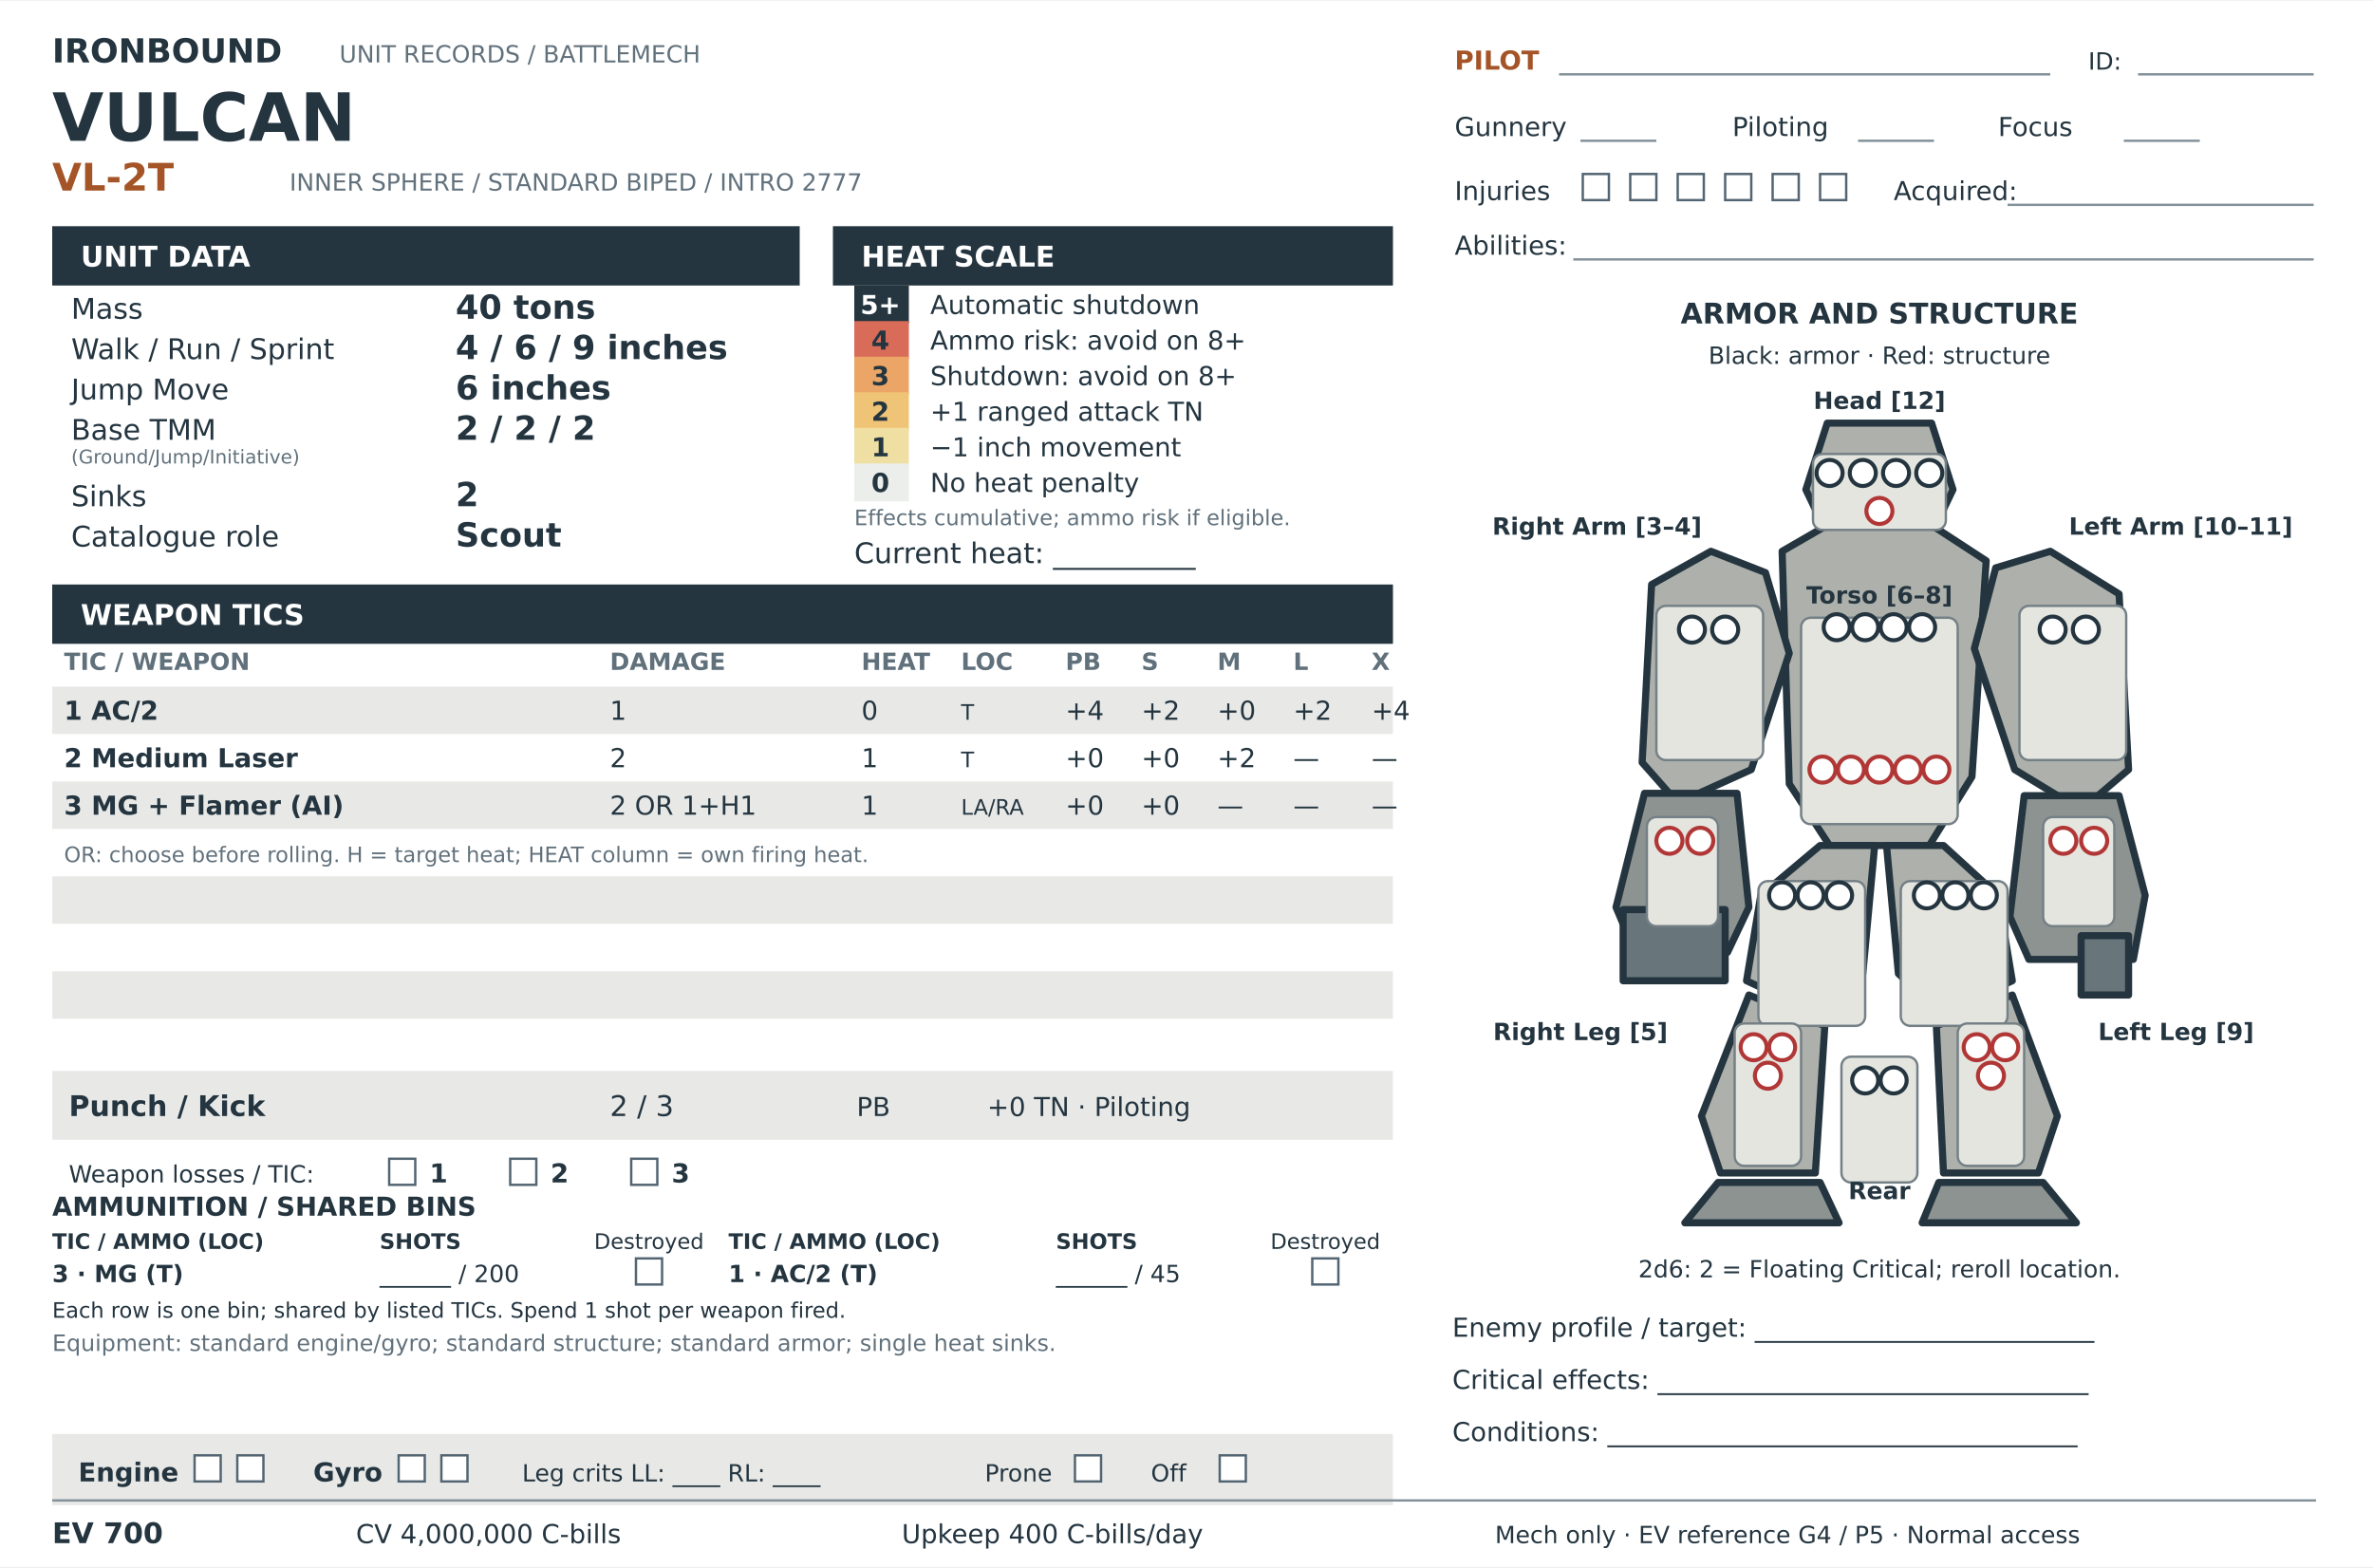
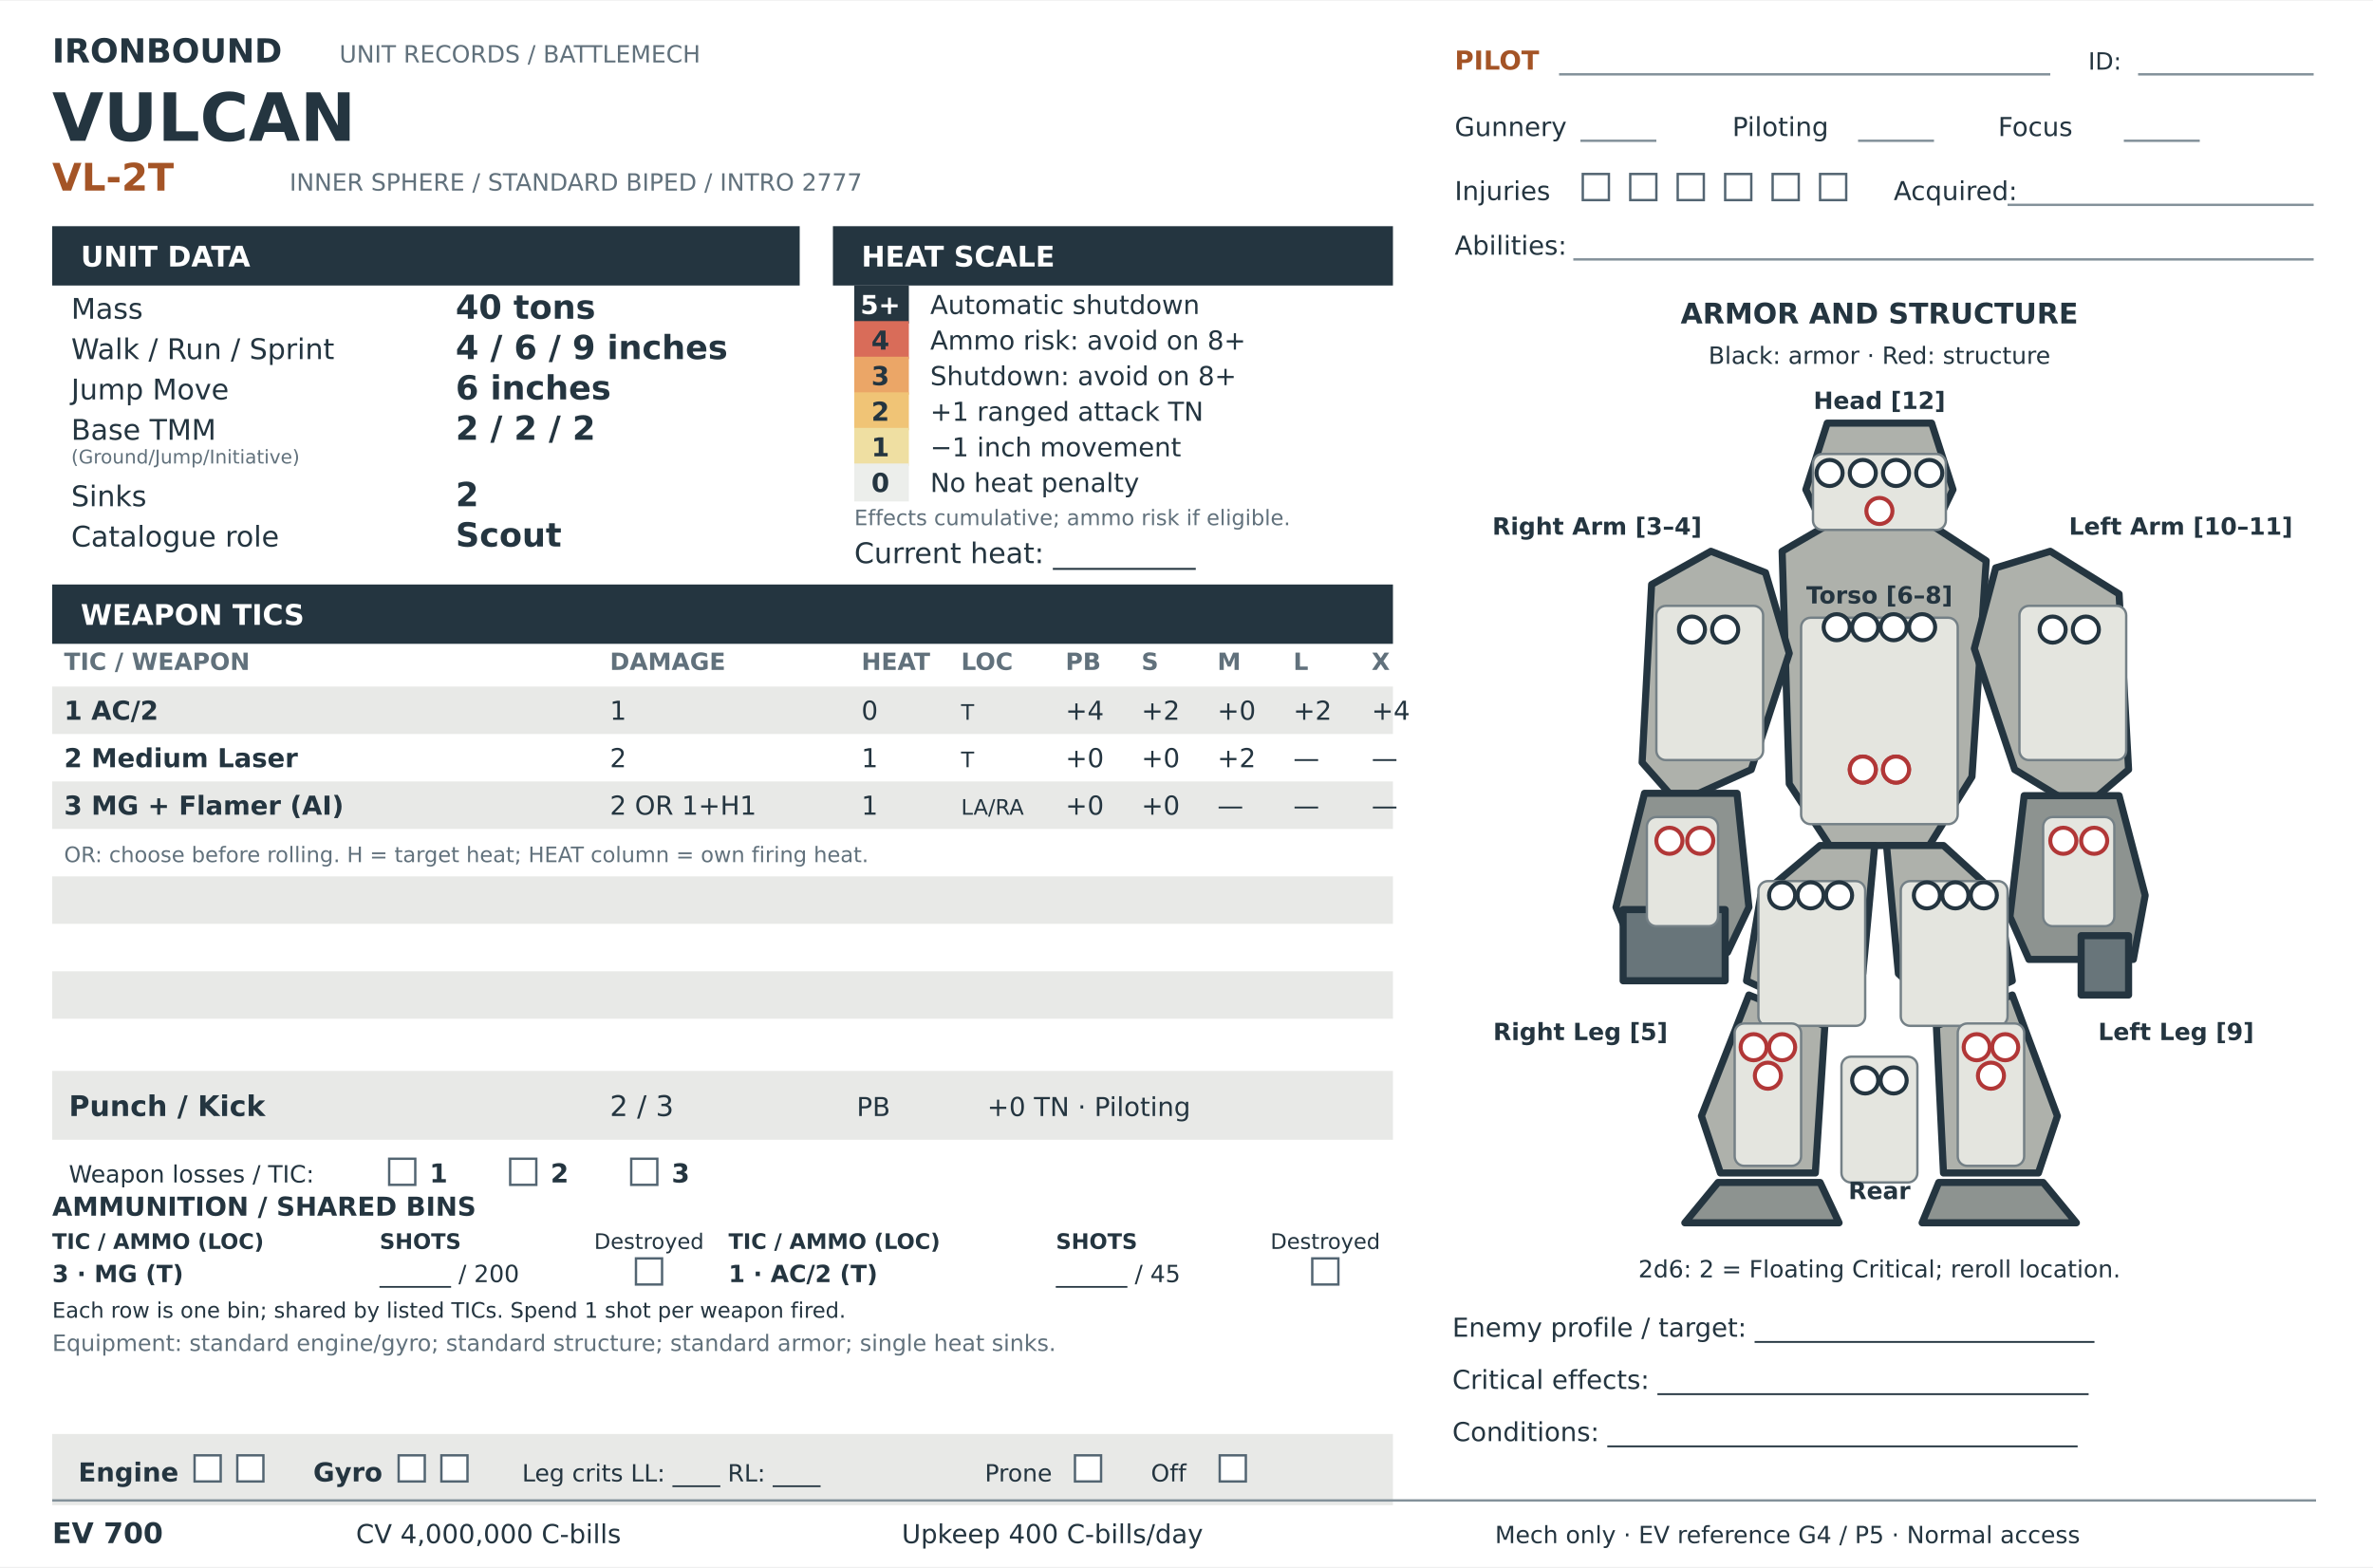
<svg xmlns="http://www.w3.org/2000/svg" width="277mm" height="183mm" viewBox="0 0 1000 660" role="img" aria-labelledby="title desc">
  <g font-family="Arial, Helvetica, sans-serif">
    <rect x="0" y="0" width="1000" height="660" rx="0" fill="#fff" stroke="none" />
    <text x="22" y="26" font-family="DejaVu Sans, Arial, sans-serif" font-size="14" font-weight="bold" fill="#243540" text-anchor="start">IRONBOUND</text>
    <text x="143" y="26" font-family="DejaVu Sans, Arial, sans-serif" font-size="10" fill="#61717c" text-anchor="start">UNIT RECORDS / BATTLEMECH</text>
    <text x="22" y="59" font-family="DejaVu Sans, Arial, sans-serif" font-size="28" font-weight="bold" fill="#243540" text-anchor="start">VULCAN</text>
    <text x="22" y="80" font-family="DejaVu Sans, Arial, sans-serif" font-size="16" font-weight="bold" fill="#a45426" text-anchor="start">VL-2T</text>
    <text x="122" y="80" font-family="DejaVu Sans, Arial, sans-serif" font-size="10" fill="#61717c" text-anchor="start">INNER SPHERE / STANDARD BIPED / INTRO 2777</text>
    <text x="613" y="29" font-family="DejaVu Sans, Arial, sans-serif" font-size="11" font-weight="bold" fill="#a45426" text-anchor="start">PILOT</text>
    <path d="M657 31H864" fill="none" stroke="#83919a" />
    <text x="880" y="29" font-family="DejaVu Sans, Arial, sans-serif" font-size="10" fill="#243540" text-anchor="start">ID:</text>
    <path d="M901 31H975" fill="none" stroke="#83919a" />
    <text x="613" y="57" font-family="DejaVu Sans, Arial, sans-serif" font-size="11" fill="#243540" text-anchor="start">Gunnery</text>
    <path d="M666 59H698" fill="none" stroke="#83919a" />
    <text x="730" y="57" font-family="DejaVu Sans, Arial, sans-serif" font-size="11" fill="#243540" text-anchor="start">Piloting</text>
    <path d="M783 59H815" fill="none" stroke="#83919a" />
    <text x="842" y="57" font-family="DejaVu Sans, Arial, sans-serif" font-size="11" fill="#243540" text-anchor="start">Focus</text>
    <path d="M895 59H927" fill="none" stroke="#83919a" />
    <text x="613" y="84" font-family="DejaVu Sans, Arial, sans-serif" font-size="11" fill="#243540" text-anchor="start">Injuries</text>
    <rect x="667" y="73" width="11" height="11" rx="0" fill="#fff" stroke="#536572" />
    <rect x="687" y="73" width="11" height="11" rx="0" fill="#fff" stroke="#536572" />
    <rect x="707" y="73" width="11" height="11" rx="0" fill="#fff" stroke="#536572" />
    <rect x="727" y="73" width="11" height="11" rx="0" fill="#fff" stroke="#536572" />
    <rect x="747" y="73" width="11" height="11" rx="0" fill="#fff" stroke="#536572" />
    <rect x="767" y="73" width="11" height="11" rx="0" fill="#fff" stroke="#536572" />
    <text x="798" y="84" font-family="DejaVu Sans, Arial, sans-serif" font-size="11" fill="#243540" text-anchor="start">Acquired:</text>
    <path d="M846 86H975" fill="none" stroke="#83919a" />
    <text x="613" y="107" font-family="DejaVu Sans, Arial, sans-serif" font-size="11" fill="#243540" text-anchor="start">Abilities:</text>
    <path d="M663 109H975" fill="none" stroke="#83919a" />
    <rect x="22" y="95" width="315" height="25" rx="0" fill="#243540" stroke="none" />
    <text x="34" y="112" font-family="DejaVu Sans, Arial, sans-serif" font-size="12" font-weight="bold" fill="#fff" text-anchor="start">UNIT DATA</text>
    <rect x="351" y="95" width="236" height="25" rx="0" fill="#243540" stroke="none" />
    <text x="363" y="112" font-family="DejaVu Sans, Arial, sans-serif" font-size="12" font-weight="bold" fill="#fff" text-anchor="start">HEAT SCALE</text>
    <text x="30" y="134" font-family="DejaVu Sans, Arial, sans-serif" font-size="12" fill="#243540" text-anchor="start">Mass</text>
    <text x="192" y="134" font-family="DejaVu Sans, Arial, sans-serif" font-size="14" font-weight="bold" fill="#243540" text-anchor="start">40 tons</text>
    <text x="30" y="151" font-family="DejaVu Sans, Arial, sans-serif" font-size="12" fill="#243540" text-anchor="start">Walk / Run / Sprint</text>
    <text x="192" y="151" font-family="DejaVu Sans, Arial, sans-serif" font-size="14" font-weight="bold" fill="#243540" text-anchor="start">4 / 6 / 9 inches</text>
    <text x="30" y="168" font-family="DejaVu Sans, Arial, sans-serif" font-size="12" fill="#243540" text-anchor="start">Jump Move</text>
    <text x="192" y="168" font-family="DejaVu Sans, Arial, sans-serif" font-size="14" font-weight="bold" fill="#243540" text-anchor="start">6 inches</text>
    <text x="30" y="185" font-family="DejaVu Sans, Arial, sans-serif" font-size="12" fill="#243540" text-anchor="start">Base TMM</text>
    <text x="30" y="195" font-family="DejaVu Sans, Arial, sans-serif" font-size="8" fill="#61717c" text-anchor="start">(Ground/Jump/Initiative)</text>
    <text x="192" y="185" font-family="DejaVu Sans, Arial, sans-serif" font-size="14" font-weight="bold" fill="#243540" text-anchor="start">2 / 2 / 2</text>
    <text x="30" y="213" font-family="DejaVu Sans, Arial, sans-serif" font-size="12" fill="#243540" text-anchor="start">Sinks</text>
    <text x="192" y="213" font-family="DejaVu Sans, Arial, sans-serif" font-size="14" font-weight="bold" fill="#243540" text-anchor="start">2</text>
    <text x="30" y="230" font-family="DejaVu Sans, Arial, sans-serif" font-size="12" fill="#243540" text-anchor="start">Catalogue role</text>
    <text x="192" y="230" font-family="DejaVu Sans, Arial, sans-serif" font-size="14" font-weight="bold" fill="#243540" text-anchor="start">Scout</text>
    <rect x="360" y="120" width="23" height="16" rx="0" fill="#263640" stroke="none" />
    <text x="371" y="132" font-family="DejaVu Sans, Arial, sans-serif" font-size="11" font-weight="bold" fill="#fff" text-anchor="middle">5+</text>
    <text x="392" y="132" font-family="DejaVu Sans, Arial, sans-serif" font-size="11" fill="#243540" text-anchor="start">Automatic shutdown</text>
    <rect x="360" y="135" width="23" height="16" rx="0" fill="#d96c59" stroke="none" />
    <text x="371" y="147" font-family="DejaVu Sans, Arial, sans-serif" font-size="11" font-weight="bold" fill="#243540" text-anchor="middle">4</text>
    <text x="392" y="147" font-family="DejaVu Sans, Arial, sans-serif" font-size="11" fill="#243540" text-anchor="start">Ammo risk: avoid on 8+</text>
    <rect x="360" y="150" width="23" height="16" rx="0" fill="#eba667" stroke="none" />
    <text x="371" y="162" font-family="DejaVu Sans, Arial, sans-serif" font-size="11" font-weight="bold" fill="#243540" text-anchor="middle">3</text>
    <text x="392" y="162" font-family="DejaVu Sans, Arial, sans-serif" font-size="11" fill="#243540" text-anchor="start">Shutdown: avoid on 8+</text>
    <rect x="360" y="165" width="23" height="16" rx="0" fill="#f0c476" stroke="none" />
    <text x="371" y="177" font-family="DejaVu Sans, Arial, sans-serif" font-size="11" font-weight="bold" fill="#243540" text-anchor="middle">2</text>
    <text x="392" y="177" font-family="DejaVu Sans, Arial, sans-serif" font-size="11" fill="#243540" text-anchor="start">+1 ranged attack TN</text>
    <rect x="360" y="180" width="23" height="16" rx="0" fill="#efdfa2" stroke="none" />
    <text x="371" y="192" font-family="DejaVu Sans, Arial, sans-serif" font-size="11" font-weight="bold" fill="#243540" text-anchor="middle">1</text>
    <text x="392" y="192" font-family="DejaVu Sans, Arial, sans-serif" font-size="11" fill="#243540" text-anchor="start">−1 inch movement</text>
    <rect x="360" y="195" width="23" height="16" rx="0" fill="#eceeeb" stroke="none" />
    <text x="371" y="207" font-family="DejaVu Sans, Arial, sans-serif" font-size="11" font-weight="bold" fill="#243540" text-anchor="middle">0</text>
    <text x="392" y="207" font-family="DejaVu Sans, Arial, sans-serif" font-size="11" fill="#243540" text-anchor="start">No heat penalty</text>
    <text x="360" y="221" font-family="DejaVu Sans, Arial, sans-serif" font-size="9" fill="#61717c" text-anchor="start">Effects cumulative; ammo risk if eligible.</text>
    <text x="360" y="237" font-family="DejaVu Sans, Arial, sans-serif" font-size="12" fill="#243540" text-anchor="start">Current heat: __________</text>
    <rect x="22" y="246" width="565" height="25" rx="0" fill="#243540" stroke="none" />
    <text x="34" y="263" font-family="DejaVu Sans, Arial, sans-serif" font-size="12" font-weight="bold" fill="#fff" text-anchor="start">WEAPON TICS</text>
    <text x="27" y="282" font-family="DejaVu Sans, Arial, sans-serif" font-size="10" font-weight="bold" fill="#61717c" text-anchor="start">TIC / WEAPON</text>
    <text x="257" y="282" font-family="DejaVu Sans, Arial, sans-serif" font-size="10" font-weight="bold" fill="#61717c" text-anchor="start">DAMAGE</text>
    <text x="363" y="282" font-family="DejaVu Sans, Arial, sans-serif" font-size="10" font-weight="bold" fill="#61717c" text-anchor="start">HEAT</text>
    <text x="405" y="282" font-family="DejaVu Sans, Arial, sans-serif" font-size="10" font-weight="bold" fill="#61717c" text-anchor="start">LOC</text>
    <text x="449" y="282" font-family="DejaVu Sans, Arial, sans-serif" font-size="10" font-weight="bold" fill="#61717c" text-anchor="start">PB</text>
    <text x="481" y="282" font-family="DejaVu Sans, Arial, sans-serif" font-size="10" font-weight="bold" fill="#61717c" text-anchor="start">S</text>
    <text x="513" y="282" font-family="DejaVu Sans, Arial, sans-serif" font-size="10" font-weight="bold" fill="#61717c" text-anchor="start">M</text>
    <text x="545" y="282" font-family="DejaVu Sans, Arial, sans-serif" font-size="10" font-weight="bold" fill="#61717c" text-anchor="start">L</text>
    <text x="578" y="282" font-family="DejaVu Sans, Arial, sans-serif" font-size="10" font-weight="bold" fill="#61717c" text-anchor="start">X</text>
    <rect x="22" y="289" width="565" height="20" rx="0" fill="#e8e9e7" stroke="none" />
    <text x="27" y="303" font-family="DejaVu Sans, Arial, sans-serif" font-size="11" fill="#243540" text-anchor="start" font-weight="bold">1  AC/2</text>
    <text x="257" y="303" font-family="DejaVu Sans, Arial, sans-serif" font-size="11" fill="#243540" text-anchor="start">1</text>
    <text x="363" y="303" font-family="DejaVu Sans, Arial, sans-serif" font-size="11" fill="#243540" text-anchor="start">0</text>
    <text x="405" y="303" font-family="DejaVu Sans, Arial, sans-serif" font-size="9" fill="#243540" text-anchor="start">T</text>
    <text x="449" y="303" font-family="DejaVu Sans, Arial, sans-serif" font-size="11" fill="#243540" text-anchor="start">+4</text>
    <text x="481" y="303" font-family="DejaVu Sans, Arial, sans-serif" font-size="11" fill="#243540" text-anchor="start">+2</text>
    <text x="513" y="303" font-family="DejaVu Sans, Arial, sans-serif" font-size="11" fill="#243540" text-anchor="start">+0</text>
    <text x="545" y="303" font-family="DejaVu Sans, Arial, sans-serif" font-size="11" fill="#243540" text-anchor="start">+2</text>
    <text x="578" y="303" font-family="DejaVu Sans, Arial, sans-serif" font-size="11" fill="#243540" text-anchor="start">+4</text>
    <text x="27" y="323" font-family="DejaVu Sans, Arial, sans-serif" font-size="11" fill="#243540" text-anchor="start" font-weight="bold">2  Medium Laser</text>
    <text x="257" y="323" font-family="DejaVu Sans, Arial, sans-serif" font-size="11" fill="#243540" text-anchor="start">2</text>
    <text x="363" y="323" font-family="DejaVu Sans, Arial, sans-serif" font-size="11" fill="#243540" text-anchor="start">1</text>
    <text x="405" y="323" font-family="DejaVu Sans, Arial, sans-serif" font-size="9" fill="#243540" text-anchor="start">T</text>
    <text x="449" y="323" font-family="DejaVu Sans, Arial, sans-serif" font-size="11" fill="#243540" text-anchor="start">+0</text>
    <text x="481" y="323" font-family="DejaVu Sans, Arial, sans-serif" font-size="11" fill="#243540" text-anchor="start">+0</text>
    <text x="513" y="323" font-family="DejaVu Sans, Arial, sans-serif" font-size="11" fill="#243540" text-anchor="start">+2</text>
    <text x="545" y="323" font-family="DejaVu Sans, Arial, sans-serif" font-size="11" fill="#243540" text-anchor="start">—</text>
    <text x="578" y="323" font-family="DejaVu Sans, Arial, sans-serif" font-size="11" fill="#243540" text-anchor="start">—</text>
    <rect x="22" y="329" width="565" height="20" rx="0" fill="#e8e9e7" stroke="none" />
    <text x="27" y="343" font-family="DejaVu Sans, Arial, sans-serif" font-size="11" fill="#243540" text-anchor="start" font-weight="bold">3  MG + Flamer (AI)</text>
    <text x="257" y="343" font-family="DejaVu Sans, Arial, sans-serif" font-size="11" fill="#243540" text-anchor="start">2 OR 1+H1</text>
    <text x="363" y="343" font-family="DejaVu Sans, Arial, sans-serif" font-size="11" fill="#243540" text-anchor="start">1</text>
    <text x="405" y="343" font-family="DejaVu Sans, Arial, sans-serif" font-size="9" fill="#243540" text-anchor="start">LA/RA</text>
    <text x="449" y="343" font-family="DejaVu Sans, Arial, sans-serif" font-size="11" fill="#243540" text-anchor="start">+0</text>
    <text x="481" y="343" font-family="DejaVu Sans, Arial, sans-serif" font-size="11" fill="#243540" text-anchor="start">+0</text>
    <text x="513" y="343" font-family="DejaVu Sans, Arial, sans-serif" font-size="11" fill="#243540" text-anchor="start">—</text>
    <text x="545" y="343" font-family="DejaVu Sans, Arial, sans-serif" font-size="11" fill="#243540" text-anchor="start">—</text>
    <text x="578" y="343" font-family="DejaVu Sans, Arial, sans-serif" font-size="11" fill="#243540" text-anchor="start">—</text>
    <text x="27" y="363" font-family="DejaVu Sans, Arial, sans-serif" font-size="11" fill="#243540" text-anchor="start" font-weight="bold" />
    <text x="257" y="363" font-family="DejaVu Sans, Arial, sans-serif" font-size="11" fill="#243540" text-anchor="start" />
    <text x="363" y="363" font-family="DejaVu Sans, Arial, sans-serif" font-size="11" fill="#243540" text-anchor="start" />
    <text x="405" y="363" font-family="DejaVu Sans, Arial, sans-serif" font-size="9" fill="#243540" text-anchor="start" />
    <text x="449" y="363" font-family="DejaVu Sans, Arial, sans-serif" font-size="11" fill="#243540" text-anchor="start" />
    <text x="481" y="363" font-family="DejaVu Sans, Arial, sans-serif" font-size="11" fill="#243540" text-anchor="start" />
    <text x="513" y="363" font-family="DejaVu Sans, Arial, sans-serif" font-size="11" fill="#243540" text-anchor="start" />
    <text x="545" y="363" font-family="DejaVu Sans, Arial, sans-serif" font-size="11" fill="#243540" text-anchor="start" />
    <text x="578" y="363" font-family="DejaVu Sans, Arial, sans-serif" font-size="11" fill="#243540" text-anchor="start" />
    <rect x="22" y="369" width="565" height="20" rx="0" fill="#e8e9e7" stroke="none" />
    <text x="27" y="383" font-family="DejaVu Sans, Arial, sans-serif" font-size="11" fill="#243540" text-anchor="start" font-weight="bold" />
    <text x="257" y="383" font-family="DejaVu Sans, Arial, sans-serif" font-size="11" fill="#243540" text-anchor="start" />
    <text x="363" y="383" font-family="DejaVu Sans, Arial, sans-serif" font-size="11" fill="#243540" text-anchor="start" />
    <text x="405" y="383" font-family="DejaVu Sans, Arial, sans-serif" font-size="9" fill="#243540" text-anchor="start" />
    <text x="449" y="383" font-family="DejaVu Sans, Arial, sans-serif" font-size="11" fill="#243540" text-anchor="start" />
    <text x="481" y="383" font-family="DejaVu Sans, Arial, sans-serif" font-size="11" fill="#243540" text-anchor="start" />
    <text x="513" y="383" font-family="DejaVu Sans, Arial, sans-serif" font-size="11" fill="#243540" text-anchor="start" />
    <text x="545" y="383" font-family="DejaVu Sans, Arial, sans-serif" font-size="11" fill="#243540" text-anchor="start" />
    <text x="578" y="383" font-family="DejaVu Sans, Arial, sans-serif" font-size="11" fill="#243540" text-anchor="start" />
    <text x="27" y="403" font-family="DejaVu Sans, Arial, sans-serif" font-size="11" fill="#243540" text-anchor="start" font-weight="bold" />
    <text x="257" y="403" font-family="DejaVu Sans, Arial, sans-serif" font-size="11" fill="#243540" text-anchor="start" />
    <text x="363" y="403" font-family="DejaVu Sans, Arial, sans-serif" font-size="11" fill="#243540" text-anchor="start" />
    <text x="405" y="403" font-family="DejaVu Sans, Arial, sans-serif" font-size="9" fill="#243540" text-anchor="start" />
    <text x="449" y="403" font-family="DejaVu Sans, Arial, sans-serif" font-size="11" fill="#243540" text-anchor="start" />
    <text x="481" y="403" font-family="DejaVu Sans, Arial, sans-serif" font-size="11" fill="#243540" text-anchor="start" />
    <text x="513" y="403" font-family="DejaVu Sans, Arial, sans-serif" font-size="11" fill="#243540" text-anchor="start" />
    <text x="545" y="403" font-family="DejaVu Sans, Arial, sans-serif" font-size="11" fill="#243540" text-anchor="start" />
    <text x="578" y="403" font-family="DejaVu Sans, Arial, sans-serif" font-size="11" fill="#243540" text-anchor="start" />
    <rect x="22" y="409" width="565" height="20" rx="0" fill="#e8e9e7" stroke="none" />
    <text x="27" y="423" font-family="DejaVu Sans, Arial, sans-serif" font-size="11" fill="#243540" text-anchor="start" font-weight="bold" />
    <text x="257" y="423" font-family="DejaVu Sans, Arial, sans-serif" font-size="11" fill="#243540" text-anchor="start" />
    <text x="363" y="423" font-family="DejaVu Sans, Arial, sans-serif" font-size="11" fill="#243540" text-anchor="start" />
    <text x="405" y="423" font-family="DejaVu Sans, Arial, sans-serif" font-size="9" fill="#243540" text-anchor="start" />
    <text x="449" y="423" font-family="DejaVu Sans, Arial, sans-serif" font-size="11" fill="#243540" text-anchor="start" />
    <text x="481" y="423" font-family="DejaVu Sans, Arial, sans-serif" font-size="11" fill="#243540" text-anchor="start" />
    <text x="513" y="423" font-family="DejaVu Sans, Arial, sans-serif" font-size="11" fill="#243540" text-anchor="start" />
    <text x="545" y="423" font-family="DejaVu Sans, Arial, sans-serif" font-size="11" fill="#243540" text-anchor="start" />
    <text x="578" y="423" font-family="DejaVu Sans, Arial, sans-serif" font-size="11" fill="#243540" text-anchor="start" />
    <text x="27" y="443" font-family="DejaVu Sans, Arial, sans-serif" font-size="11" fill="#243540" text-anchor="start" font-weight="bold" />
    <text x="257" y="443" font-family="DejaVu Sans, Arial, sans-serif" font-size="11" fill="#243540" text-anchor="start" />
    <text x="363" y="443" font-family="DejaVu Sans, Arial, sans-serif" font-size="11" fill="#243540" text-anchor="start" />
    <text x="405" y="443" font-family="DejaVu Sans, Arial, sans-serif" font-size="9" fill="#243540" text-anchor="start" />
    <text x="449" y="443" font-family="DejaVu Sans, Arial, sans-serif" font-size="11" fill="#243540" text-anchor="start" />
    <text x="481" y="443" font-family="DejaVu Sans, Arial, sans-serif" font-size="11" fill="#243540" text-anchor="start" />
    <text x="513" y="443" font-family="DejaVu Sans, Arial, sans-serif" font-size="11" fill="#243540" text-anchor="start" />
    <text x="545" y="443" font-family="DejaVu Sans, Arial, sans-serif" font-size="11" fill="#243540" text-anchor="start" />
    <text x="578" y="443" font-family="DejaVu Sans, Arial, sans-serif" font-size="11" fill="#243540" text-anchor="start" />
    <rect x="22" y="451" width="565" height="29" rx="0" fill="#e8e9e7" stroke="none" />
    <text x="29" y="470" font-family="DejaVu Sans, Arial, sans-serif" font-size="12" font-weight="bold" fill="#243540" text-anchor="start">Punch / Kick</text>
    <text x="257" y="470" font-family="DejaVu Sans, Arial, sans-serif" font-size="12" fill="#243540" text-anchor="start">2 / 3</text>
    <text x="361" y="470" font-family="DejaVu Sans, Arial, sans-serif" font-size="11" fill="#243540" text-anchor="start">PB</text>
    <text x="416" y="470" font-family="DejaVu Sans, Arial, sans-serif" font-size="11" fill="#243540" text-anchor="start">+0 TN · Piloting</text>
    <rect x="22" y="604" width="565" height="30" rx="0" fill="#e8e9e7" stroke="none" />
    <text x="33" y="624" font-family="DejaVu Sans, Arial, sans-serif" font-size="11" font-weight="bold" fill="#243540" text-anchor="start">Engine</text>
    <rect x="82" y="613" width="11" height="11" rx="0" fill="#fff" stroke="#536572" />
    <rect x="100" y="613" width="11" height="11" rx="0" fill="#fff" stroke="#536572" />
    <text x="132" y="624" font-family="DejaVu Sans, Arial, sans-serif" font-size="11" font-weight="bold" fill="#243540" text-anchor="start">Gyro</text>
    <rect x="168" y="613" width="11" height="11" rx="0" fill="#fff" stroke="#536572" />
    <rect x="186" y="613" width="11" height="11" rx="0" fill="#fff" stroke="#536572" />
    <text x="220" y="624" font-family="DejaVu Sans, Arial, sans-serif" font-size="10" fill="#243540" text-anchor="start">Leg crits  LL: ____  RL: ____</text>
    <text x="415" y="624" font-family="DejaVu Sans, Arial, sans-serif" font-size="10" fill="#243540" text-anchor="start">Prone</text>
    <rect x="453" y="613" width="11" height="11" rx="0" fill="#fff" stroke="#536572" />
    <text x="485" y="624" font-family="DejaVu Sans, Arial, sans-serif" font-size="10" fill="#243540" text-anchor="start">Off</text>
    <rect x="514" y="613" width="11" height="11" rx="0" fill="#fff" stroke="#536572" />
    <g transform="translate(612 120)">
      <text x="180" y="16" font-family="DejaVu Sans, Arial, sans-serif" font-size="12" font-weight="bold" fill="#243540" text-anchor="middle">ARMOR AND STRUCTURE</text>
      <text x="180" y="33" font-family="DejaVu Sans, Arial, sans-serif" font-size="10" fill="#243540" text-anchor="middle">Black: armor · Red: structure</text>
      <path d="M158 58H202L211 86L200 109H160L149 86Z" fill="#aeb1ab" stroke="#243540" stroke-width="3" stroke-linejoin="round" />
      <path d="M139 112L158 101H202L225 116L219 207L201 236H159L142 210Z" fill="#aeb1ab" stroke="#243540" stroke-width="3" stroke-linejoin="round" />
      <path d="M132 121L109 112L84 126L80 201L95 218L126 204L142 155Z" fill="#aeb1ab" stroke="#243540" stroke-width="3" stroke-linejoin="round" />
      <path d="M229 119L252 112L281 130L285 204L265 221L237 204L220 153Z" fill="#aeb1ab" stroke="#243540" stroke-width="3" stroke-linejoin="round" />
      <path d="M81 214H120L125 262L116 281H77L69 262Z" fill="#8d9390" stroke="#243540" stroke-width="3" stroke-linejoin="round" />
      <path d="M241 215H281L292 257L287 284H243L235 266Z" fill="#8d9390" stroke="#243540" stroke-width="3" stroke-linejoin="round" />
      <path d="M72 263H115V293H72Z" fill="#68757a" stroke="#243540" stroke-width="3" stroke-linejoin="round" />
      <path d="M265 274H285V299H265Z" fill="#68757a" stroke="#243540" stroke-width="3" stroke-linejoin="round" />
      <path d="M155 236H178L173 290L154 307L124 293L130 257Z" fill="#aeb1ab" stroke="#243540" stroke-width="3" stroke-linejoin="round" />
      <path d="M183 236H207L230 257L236 293L206 307L188 290Z" fill="#aeb1ab" stroke="#243540" stroke-width="3" stroke-linejoin="round" />
      <path d="M125 299L157 312L153 374H113L105 350Z" fill="#aeb1ab" stroke="#243540" stroke-width="3" stroke-linejoin="round" />
      <path d="M204 312L236 299L255 350L247 374H207Z" fill="#aeb1ab" stroke="#243540" stroke-width="3" stroke-linejoin="round" />
      <path d="M112 378H155L163 395H98Z" fill="#8d9390" stroke="#243540" stroke-width="3" stroke-linejoin="round" />
      <path d="M205 378H249L263 395H198Z" fill="#8d9390" stroke="#243540" stroke-width="3" stroke-linejoin="round" />
      <rect x="152" y="71" width="56" height="32" rx="4" fill="#e4e5df" stroke="#748086" />
      <rect x="147" y="140" width="66" height="87" rx="4" fill="#e4e5df" stroke="#748086" />
      <rect x="86" y="135" width="45" height="65" rx="4" fill="#e4e5df" stroke="#748086" />
      <rect x="239" y="135" width="45" height="65" rx="4" fill="#e4e5df" stroke="#748086" />
      <rect x="82" y="224" width="30" height="46" rx="4" fill="#e4e5df" stroke="#748086" />
      <rect x="249" y="224" width="30" height="46" rx="4" fill="#e4e5df" stroke="#748086" />
      <rect x="129" y="251" width="45" height="61" rx="4" fill="#e4e5df" stroke="#748086" />
      <rect x="189" y="251" width="45" height="61" rx="4" fill="#e4e5df" stroke="#748086" />
      <rect x="119" y="311" width="28" height="60" rx="4" fill="#e4e5df" stroke="#748086" />
      <rect x="213" y="311" width="28" height="60" rx="4" fill="#e4e5df" stroke="#748086" />
      <rect x="164" y="325" width="32" height="53" rx="4" fill="#e4e5df" stroke="#748086" />
      <text x="180" y="52" font-family="DejaVu Sans, Arial, sans-serif" font-size="10" font-weight="bold" fill="#243540" text-anchor="middle">Head [12]</text>
      <text x="180" y="134" font-family="DejaVu Sans, Arial, sans-serif" font-size="10" font-weight="bold" fill="#243540" text-anchor="middle">Torso [6–8]</text>
      <text x="61" y="105" font-family="DejaVu Sans, Arial, sans-serif" font-size="10" font-weight="bold" fill="#243540" text-anchor="middle">Right Arm [3–4]</text>
      <text x="307" y="105" font-family="DejaVu Sans, Arial, sans-serif" font-size="10" font-weight="bold" fill="#243540" text-anchor="middle">Left Arm [10–11]</text>
      <text x="54" y="318" font-family="DejaVu Sans, Arial, sans-serif" font-size="10" font-weight="bold" fill="#243540" text-anchor="middle">Right Leg [5]</text>
      <text x="305" y="318" font-family="DejaVu Sans, Arial, sans-serif" font-size="10" font-weight="bold" fill="#243540" text-anchor="middle">Left Leg [9]</text>
      <text x="180" y="385" font-family="DejaVu Sans, Arial, sans-serif" font-size="10" font-weight="bold" fill="#243540" text-anchor="middle">Rear</text>
      <text x="180" y="418" font-family="DejaVu Sans, Arial, sans-serif" font-size="10" fill="#243540" text-anchor="middle">2d6: 2 = Floating Critical; reroll location.</text>
      <text x="0" y="443" font-family="DejaVu Sans, Arial, sans-serif" font-size="11" fill="#243540" text-anchor="start">Enemy profile / target: __________________________</text>
      <text x="0" y="465" font-family="DejaVu Sans, Arial, sans-serif" font-size="11" fill="#243540" text-anchor="start">Critical effects: _________________________________</text>
      <text x="0" y="487" font-family="DejaVu Sans, Arial, sans-serif" font-size="11" fill="#243540" text-anchor="start">Conditions: ____________________________________</text>
      <circle cx="159.0" cy="79" r="5.5" fill="#fff" stroke="#243540" stroke-width="1.7" />
      <circle cx="173.0" cy="79" r="5.5" fill="#fff" stroke="#243540" stroke-width="1.7" />
      <circle cx="187.0" cy="79" r="5.5" fill="#fff" stroke="#243540" stroke-width="1.7" />
      <circle cx="201.0" cy="79" r="5.5" fill="#fff" stroke="#243540" stroke-width="1.7" />
      <circle cx="180.0" cy="95" r="5.5" fill="#fff" stroke="#b13737" stroke-width="1.7" />
      <circle cx="162.0" cy="144" r="5.5" fill="#fff" stroke="#243540" stroke-width="1.7" />
      <circle cx="174.0" cy="144" r="5.5" fill="#fff" stroke="#243540" stroke-width="1.7" />
      <circle cx="186.0" cy="144" r="5.5" fill="#fff" stroke="#243540" stroke-width="1.7" />
      <circle cx="198.0" cy="144" r="5.5" fill="#fff" stroke="#243540" stroke-width="1.7" />
-       <circle cx="156.0" cy="204" r="5.5" fill="#fff" stroke="#b13737" stroke-width="1.7" />
-       <circle cx="168.0" cy="204" r="5.5" fill="#fff" stroke="#b13737" stroke-width="1.7" />
-       <circle cx="180.0" cy="204" r="5.5" fill="#fff" stroke="#b13737" stroke-width="1.7" />
-       <circle cx="192.0" cy="204" r="5.5" fill="#fff" stroke="#b13737" stroke-width="1.7" />
-       <circle cx="204.0" cy="204" r="5.5" fill="#fff" stroke="#b13737" stroke-width="1.7" />
+       <circle cx="173" cy="204" r="5.5" fill="#fff" stroke="#b13737" stroke-width="1.7" />
+       <circle cx="187" cy="204" r="5.5" fill="#fff" stroke="#b13737" stroke-width="1.7" />
+       <circle cx="173" cy="204" r="5.5" fill="#fff" stroke="#b13737" stroke-width="1.7" />
+       <circle cx="187" cy="204" r="5.5" fill="#fff" stroke="#b13737" stroke-width="1.7" />
      <circle cx="101.0" cy="145" r="5.5" fill="#fff" stroke="#243540" stroke-width="1.7" />
      <circle cx="115.0" cy="145" r="5.5" fill="#fff" stroke="#243540" stroke-width="1.7" />
      <circle cx="91.5" cy="234" r="5.5" fill="#fff" stroke="#b13737" stroke-width="1.7" />
      <circle cx="104.5" cy="234" r="5.5" fill="#fff" stroke="#b13737" stroke-width="1.7" />
      <circle cx="253.0" cy="145" r="5.5" fill="#fff" stroke="#243540" stroke-width="1.7" />
      <circle cx="267.0" cy="145" r="5.5" fill="#fff" stroke="#243540" stroke-width="1.7" />
      <circle cx="257.5" cy="234" r="5.5" fill="#fff" stroke="#b13737" stroke-width="1.7" />
      <circle cx="270.5" cy="234" r="5.5" fill="#fff" stroke="#b13737" stroke-width="1.7" />
      <circle cx="139.0" cy="257" r="5.5" fill="#fff" stroke="#243540" stroke-width="1.7" />
      <circle cx="151.0" cy="257" r="5.5" fill="#fff" stroke="#243540" stroke-width="1.7" />
      <circle cx="163.0" cy="257" r="5.5" fill="#fff" stroke="#243540" stroke-width="1.7" />
      <circle cx="127.0" cy="321" r="5.5" fill="#fff" stroke="#b13737" stroke-width="1.7" />
      <circle cx="139.0" cy="321" r="5.5" fill="#fff" stroke="#b13737" stroke-width="1.7" />
      <circle cx="133.0" cy="333" r="5.5" fill="#fff" stroke="#b13737" stroke-width="1.7" />
      <circle cx="200.0" cy="257" r="5.5" fill="#fff" stroke="#243540" stroke-width="1.7" />
      <circle cx="212.0" cy="257" r="5.5" fill="#fff" stroke="#243540" stroke-width="1.7" />
      <circle cx="224.0" cy="257" r="5.5" fill="#fff" stroke="#243540" stroke-width="1.7" />
      <circle cx="221.0" cy="321" r="5.5" fill="#fff" stroke="#b13737" stroke-width="1.7" />
      <circle cx="233.0" cy="321" r="5.5" fill="#fff" stroke="#b13737" stroke-width="1.7" />
      <circle cx="227.0" cy="333" r="5.5" fill="#fff" stroke="#b13737" stroke-width="1.7" />
      <circle cx="174.0" cy="335" r="5.5" fill="#fff" stroke="#243540" stroke-width="1.7" />
      <circle cx="186.0" cy="335" r="5.5" fill="#fff" stroke="#243540" stroke-width="1.7" />
    </g>
    <path d="M22 632H976" fill="none" stroke="#83919a" />
    <text x="22" y="650" font-family="DejaVu Sans, Arial, sans-serif" font-size="12" font-weight="bold" fill="#243540" text-anchor="start">EV 700</text>
    <text x="150" y="650" font-family="DejaVu Sans, Arial, sans-serif" font-size="11" fill="#243540" text-anchor="start">CV 4,000,000 C-bills</text>
    <text x="380" y="650" font-family="DejaVu Sans, Arial, sans-serif" font-size="11" fill="#243540" text-anchor="start">Upkeep 400 C-bills/day</text>
    <text x="630" y="650" font-family="DejaVu Sans, Arial, sans-serif" font-size="10" fill="#243540" text-anchor="start">Mech only · EV reference G4 / P5 · Normal access</text>
    <text x="29" y="498" font-family="DejaVu Sans, Arial, sans-serif" font-size="10" fill="#243540" text-anchor="start">Weapon losses / TIC:</text>
    <rect x="164" y="488" width="11" height="11" fill="#fff" stroke="#536572" />
    <text x="181" y="498" font-family="DejaVu Sans, Arial, sans-serif" font-size="11" fill="#243540" text-anchor="start" font-weight="bold">1</text>
    <rect x="215" y="488" width="11" height="11" fill="#fff" stroke="#536572" />
    <text x="232" y="498" font-family="DejaVu Sans, Arial, sans-serif" font-size="11" fill="#243540" text-anchor="start" font-weight="bold">2</text>
    <rect x="266" y="488" width="11" height="11" fill="#fff" stroke="#536572" />
    <text x="283" y="498" font-family="DejaVu Sans, Arial, sans-serif" font-size="11" fill="#243540" text-anchor="start" font-weight="bold">3</text>
    <text x="22" y="512" font-family="DejaVu Sans, Arial, sans-serif" font-size="11" fill="#243540" text-anchor="start" font-weight="bold">AMMUNITION / SHARED BINS</text>
    <text x="22" y="526" font-family="DejaVu Sans, Arial, sans-serif" font-size="9" fill="#243540" text-anchor="start" font-weight="bold">TIC / AMMO (LOC)</text>
    <text x="160" y="526" font-family="DejaVu Sans, Arial, sans-serif" font-size="9" fill="#243540" text-anchor="start" font-weight="bold">SHOTS</text>
    <text x="273.5" y="526" font-family="DejaVu Sans, Arial, sans-serif" font-size="9" fill="#243540" text-anchor="middle">Destroyed</text>
    <text x="307" y="526" font-family="DejaVu Sans, Arial, sans-serif" font-size="9" fill="#243540" text-anchor="start" font-weight="bold">TIC / AMMO (LOC)</text>
    <text x="445" y="526" font-family="DejaVu Sans, Arial, sans-serif" font-size="9" fill="#243540" text-anchor="start" font-weight="bold">SHOTS</text>
    <text x="558.5" y="526" font-family="DejaVu Sans, Arial, sans-serif" font-size="9" fill="#243540" text-anchor="middle">Destroyed</text>
    <text x="22" y="540" font-family="DejaVu Sans, Arial, sans-serif" font-size="10" fill="#243540" text-anchor="start" font-weight="bold">3 · MG (T)</text>
    <text x="160" y="540" font-family="DejaVu Sans, Arial, sans-serif" font-size="10" fill="#243540" text-anchor="start">______ / 200</text>
    <rect x="268" y="530" width="11" height="11" fill="#fff" stroke="#536572" />
    <text x="307" y="540" font-family="DejaVu Sans, Arial, sans-serif" font-size="10" fill="#243540" text-anchor="start" font-weight="bold">1 · AC/2 (T)</text>
    <text x="445" y="540" font-family="DejaVu Sans, Arial, sans-serif" font-size="10" fill="#243540" text-anchor="start">______ / 45</text>
    <rect x="553" y="530" width="11" height="11" fill="#fff" stroke="#536572" />
    <text x="22" y="555" font-family="DejaVu Sans, Arial, sans-serif" font-size="9" fill="#243540" text-anchor="start">Each row is one bin; shared by listed TICs. Spend 1 shot per weapon fired.</text>
    <text x="22" y="569" font-family="DejaVu Sans, Arial, sans-serif" font-size="9.5" fill="#61717c" text-anchor="start">Equipment: standard engine/gyro; standard structure; standard armor; single heat sinks.</text>
    <text x="27" y="363" font-family="DejaVu Sans, Arial, sans-serif" font-size="9" fill="#61717c" text-anchor="start">OR: choose before rolling. H = target heat; HEAT column = own firing heat.</text>
  </g>
</svg>
